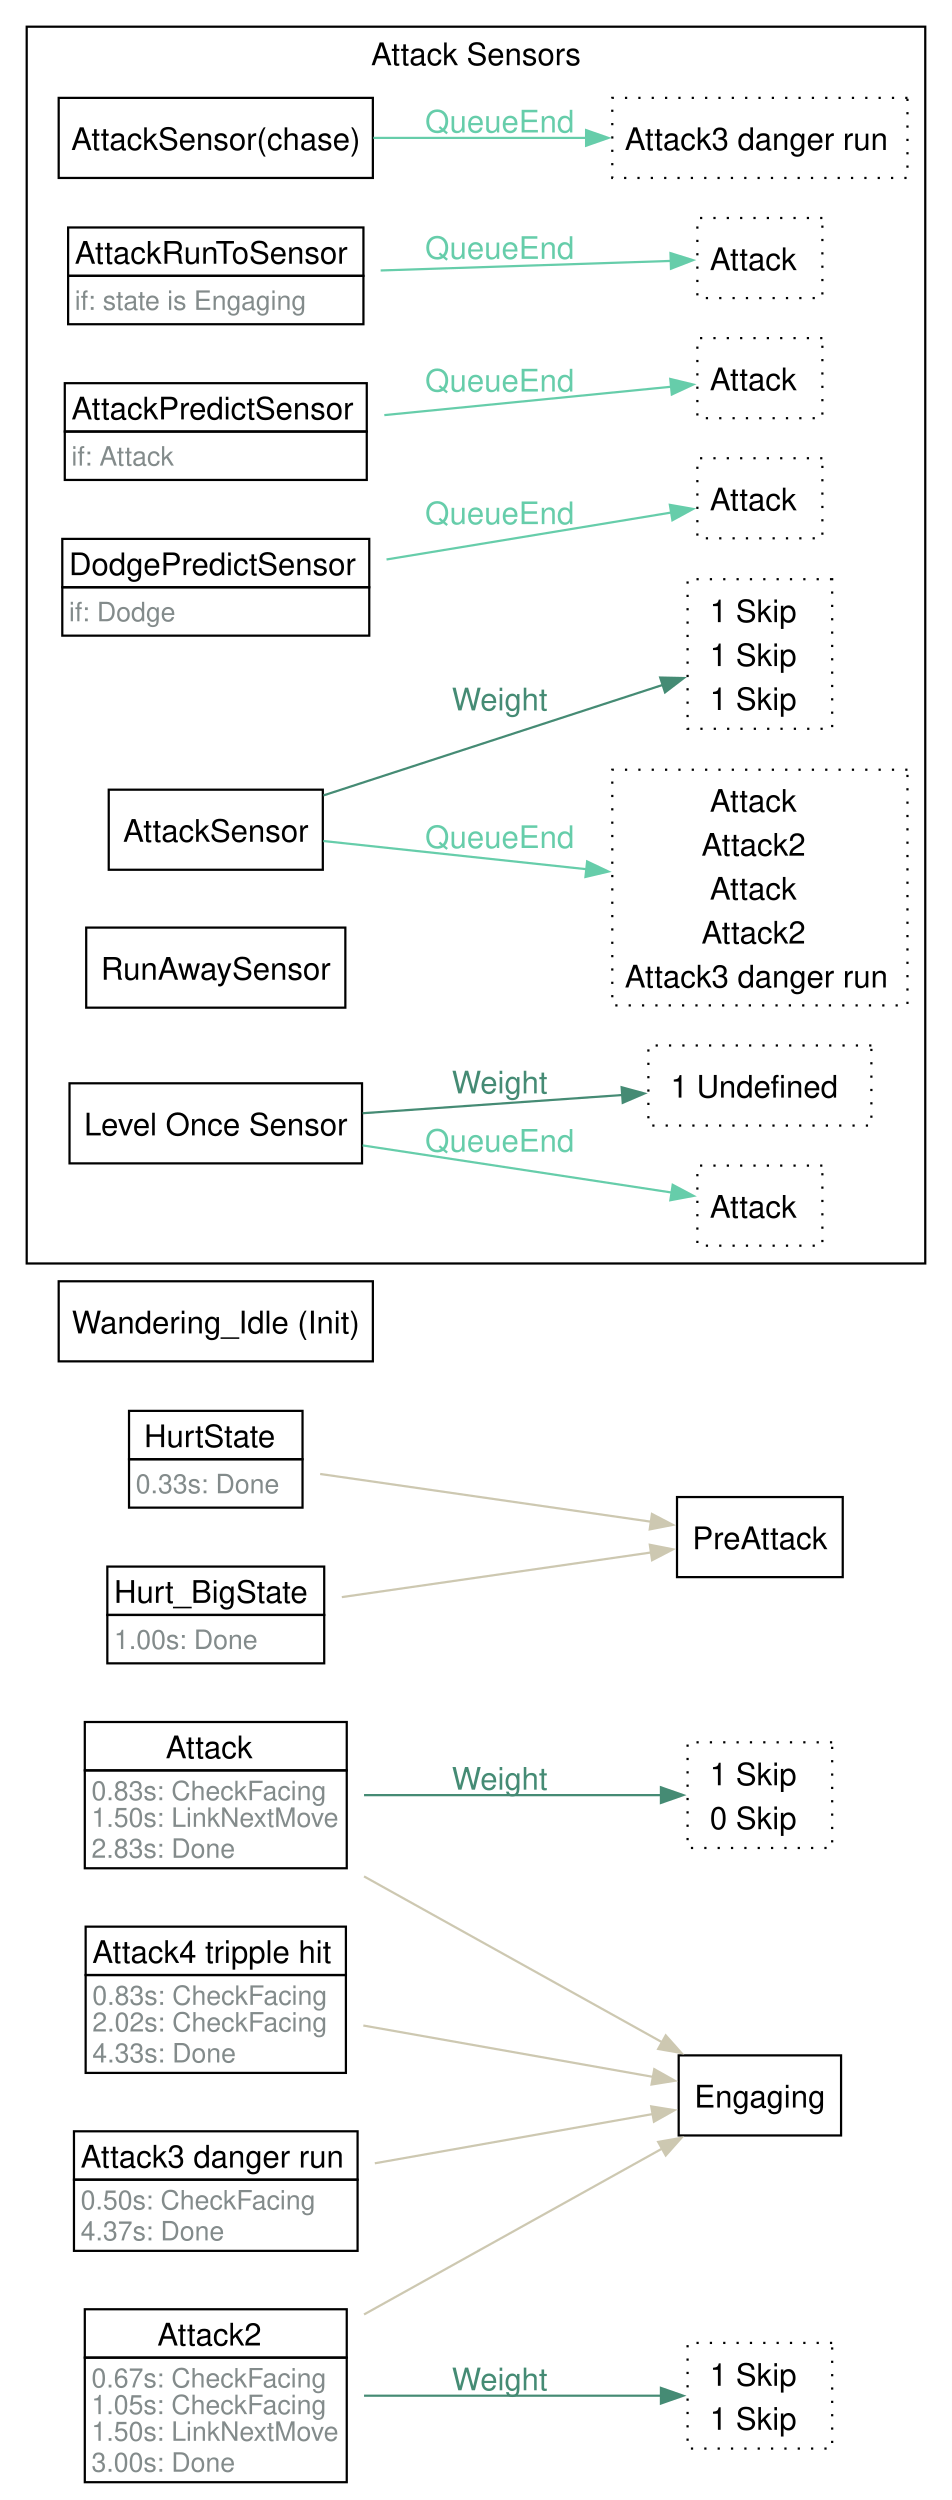
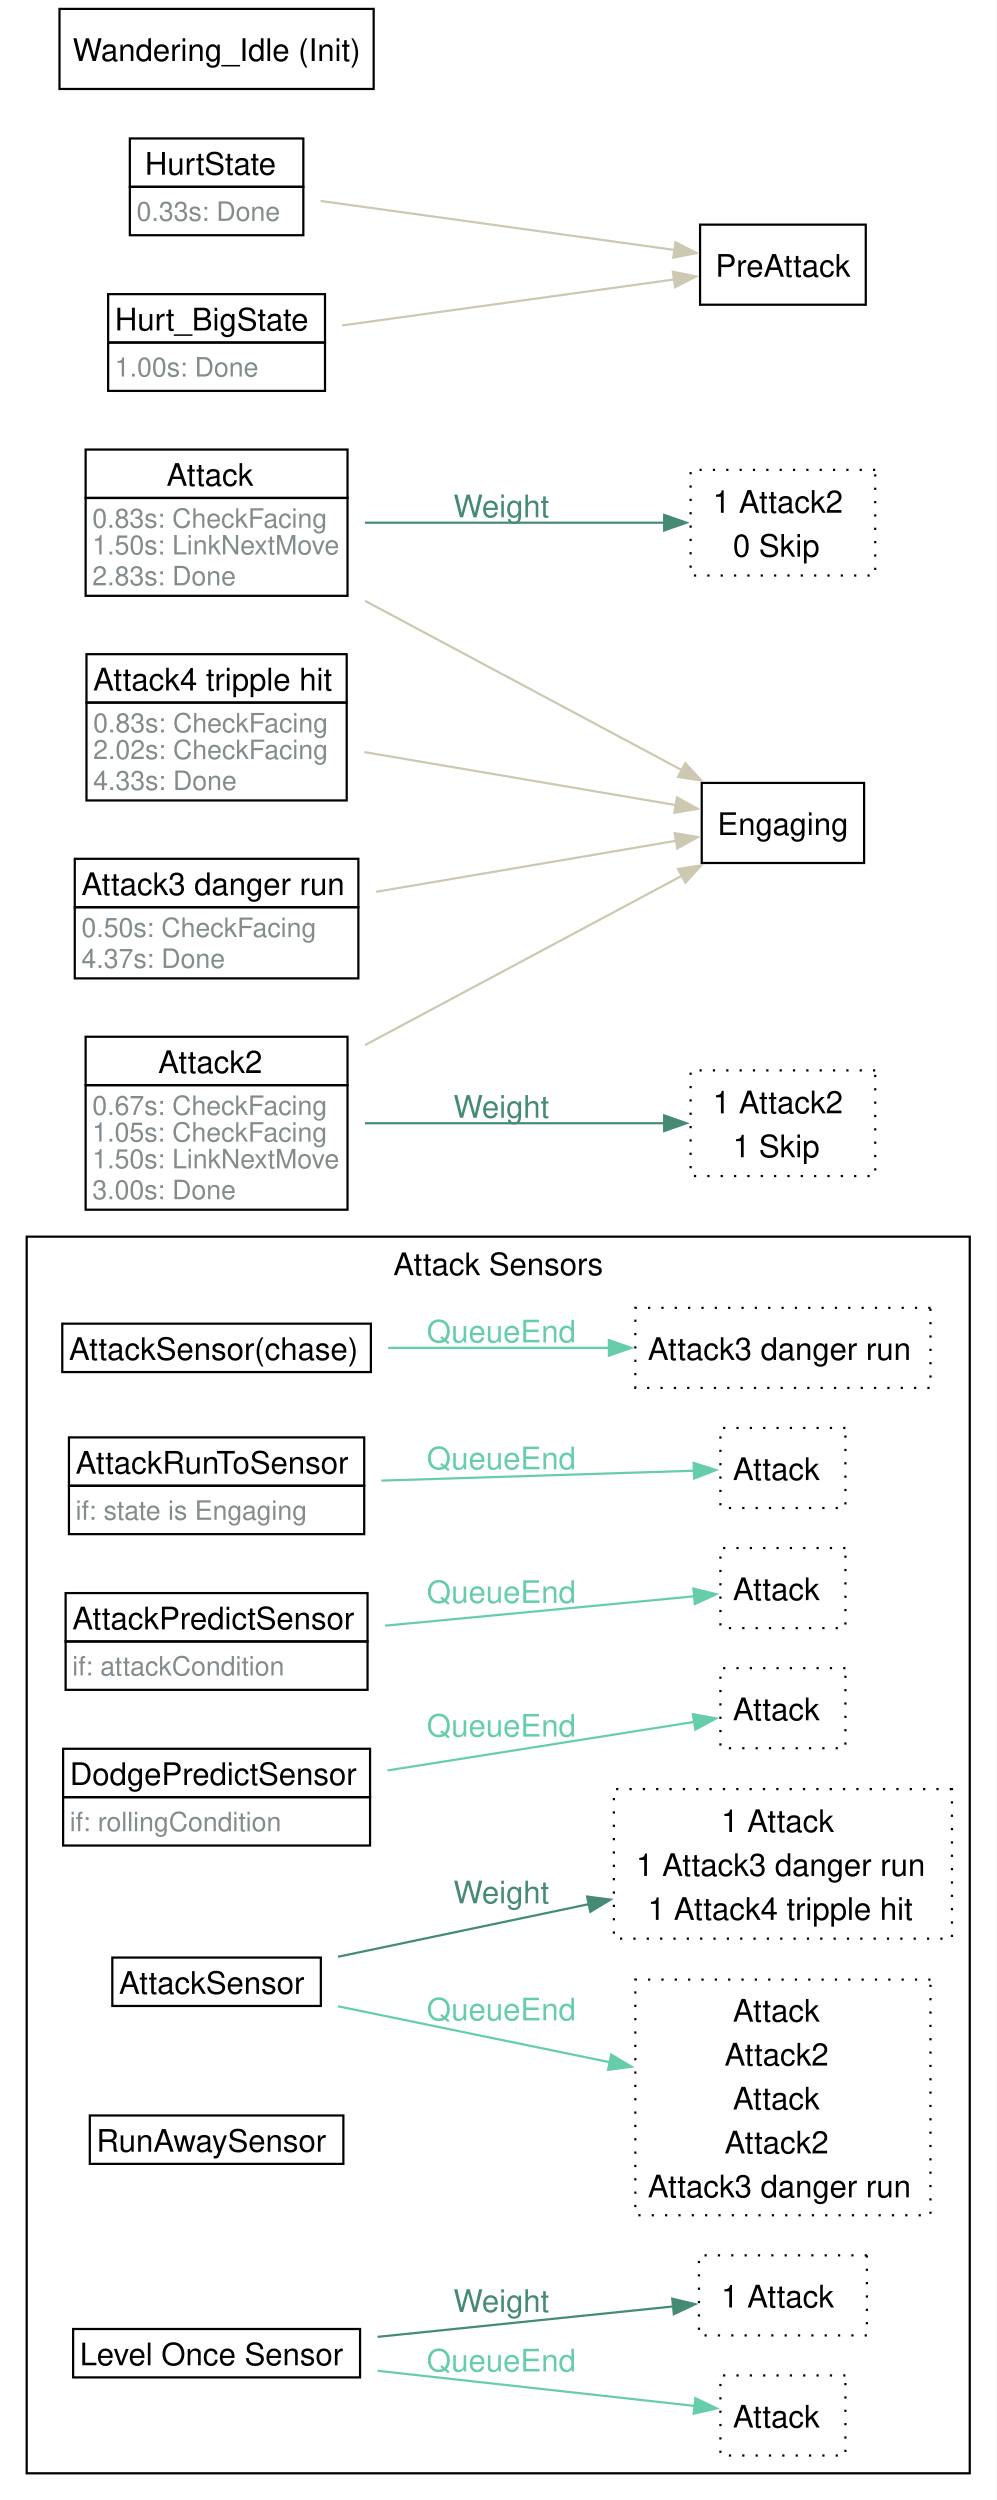
- <svg xmlns="http://www.w3.org/2000/svg" width="428pt" height="1124pt" viewBox="0.00 0.00 427.95 1123.88">
-   <g id="graph0" class="graph" transform="scale(1 1) rotate(0) translate(4 1119.88)">
-     <polygon fill="white" stroke="none" points="-4,4 -4,-1119.88 423.95,-1119.88 423.95,4 -4,4" />
+ <svg xmlns="http://www.w3.org/2000/svg" width="448pt" height="1124pt" viewBox="0.00 0.00 448.00 1124.00">
+   <g id="graph0" class="graph" transform="scale(1 1) rotate(0) translate(4 1120)">
+     <polygon fill="white" stroke="none" points="-4,4 -4,-1120 444,-1120 444,4 -4,4" />
    <g id="clust1" class="cluster">
-       <polygon fill="none" stroke="black" points="8,-551.88 8,-1107.88 411.95,-1107.88 411.95,-551.88 8,-551.88" />
-       <text text-anchor="middle" x="209.97" y="-1090.58" font-family="Helvetica,sans-Serif" font-size="14.00">Attack Sensors</text>
+       <polygon fill="none" stroke="black" points="8,-8 8,-564 432,-564 432,-8 8,-8" />
+       <text text-anchor="middle" x="220" y="-546.7" font-family="Helvetica,sans-Serif" font-size="14.00">Attack Sensors</text>
    </g>
    <g id="node1" class="node">
-       <polygon fill="none" stroke="black" points="34.12,-324 34.12,-345.75 151.88,-345.75 151.88,-324 34.12,-324" />
-       <text text-anchor="start" x="70.5" y="-329.45" font-family="Helvetica,sans-Serif" font-size="14.00">Attack  </text>
-       <polygon fill="none" stroke="black" points="34.12,-280 34.12,-324 151.88,-324 151.88,-280 34.12,-280" />
-       <text text-anchor="start" x="37.12" y="-310.6" font-family="Helvetica,sans-Serif" font-size="12.00" fill="#838b8b">0.83s: CheckFacing</text>
-       <text text-anchor="start" x="37.12" y="-298.6" font-family="Helvetica,sans-Serif" font-size="12.00" fill="#838b8b">1.50s: LinkNextMove</text>
-       <text text-anchor="start" x="37.12" y="-284.7" font-family="Helvetica,sans-Serif" font-size="12.00" fill="#838b8b">2.83s: Done</text>
-       <text text-anchor="start" x="101.62" y="-284.7" font-family="Helvetica,sans-Serif" font-size="14.00">  </text>
+       <polygon fill="none" stroke="black" points="28.88,-51.12 28.88,-72.88 157.88,-72.88 157.88,-51.12 28.88,-51.12" />
+       <text text-anchor="start" x="31.88" y="-56.58" font-family="Helvetica,sans-Serif" font-size="14.00">Level Once Sensor  </text>
    </g>
    <g id="node2" class="node">
-       <polygon fill="none" stroke="black" points="374.1,-195.88 301.1,-195.88 301.1,-159.88 374.1,-159.88 374.1,-195.88" />
-       <text text-anchor="middle" x="337.6" y="-172.45" font-family="Helvetica,sans-Serif" font-size="14.00">Engaging</text>
+       <polygon fill="none" stroke="black" stroke-dasharray="1,5" points="376.1,-52 319.9,-52 319.9,-16 376.1,-16 376.1,-52" />
+       <text text-anchor="start" x="325.5" y="-28.57" font-family="Helvetica,sans-Serif" font-size="14.00">Attack  </text>
    </g>
    <g id="edge1" class="edge">
-       <path fill="none" stroke="#cdc8b1" d="M159.65,-276.34C202.24,-252.64 256.5,-222.45 293.64,-201.78" />
-       <polygon fill="#cdc8b1" stroke="#cdc8b1" points="295.28,-204.87 302.32,-196.95 291.88,-198.76 295.28,-204.87" />
+       <path fill="none" stroke="#66cdaa" d="M165.75,-54.09C212.17,-48.94 270.87,-42.44 308.67,-38.25" />
+       <polygon fill="#66cdaa" stroke="#66cdaa" points="308.64,-41.77 318.19,-37.19 307.87,-34.82 308.64,-41.77" />
+       <text text-anchor="middle" x="221.38" y="-53.78" font-family="Helvetica,sans-Serif" font-size="14.00" fill="#66cdaa">QueueEnd</text>
    </g>
    <g id="node3" class="node">
-       <polygon fill="none" stroke="black" stroke-dasharray="1,5" points="370.1,-336.62 305.1,-336.62 305.1,-289.12 370.1,-289.12 370.1,-336.62" />
-       <text text-anchor="start" x="315.1" y="-317.32" font-family="Helvetica,sans-Serif" font-size="14.00">1 Skip  </text>
-       <text text-anchor="start" x="315.1" y="-297.57" font-family="Helvetica,sans-Serif" font-size="14.00">0 Skip  </text>
+       <polygon fill="none" stroke="black" stroke-dasharray="1,5" points="385.75,-106 310.25,-106 310.25,-70 385.75,-70 385.75,-106" />
+       <text text-anchor="start" x="320.25" y="-82.58" font-family="Helvetica,sans-Serif" font-size="14.00">1 Attack  </text>
    </g>
    <g id="edge2" class="edge">
-       <path fill="none" stroke="#458b74" d="M159.65,-312.88C202.07,-312.88 256.08,-312.88 293.21,-312.88" />
-       <polygon fill="#458b74" stroke="#458b74" points="293.12,-316.38 303.12,-312.88 293.12,-309.38 293.12,-316.38" />
-       <text text-anchor="middle" x="220.62" y="-315.32" font-family="Helvetica,sans-Serif" font-size="14.00" fill="#458b74">Weight</text>
+       <path fill="none" stroke="#458b74" d="M165.75,-69.35C208.33,-73.73 261.25,-79.17 298.89,-83.05" />
+       <polygon fill="#458b74" stroke="#458b74" points="298.24,-86.5 308.55,-84.04 298.96,-79.54 298.24,-86.5" />
+       <text text-anchor="middle" x="221.38" y="-80.54" font-family="Helvetica,sans-Serif" font-size="14.00" fill="#458b74">Weight</text>
    </g>
    <g id="node4" class="node">
-       <polygon fill="none" stroke="black" points="34.12,-60 34.12,-81.75 151.88,-81.75 151.88,-60 34.12,-60" />
-       <text text-anchor="start" x="66.75" y="-65.45" font-family="Helvetica,sans-Serif" font-size="14.00">Attack2  </text>
-       <polygon fill="none" stroke="black" points="34.12,-4 34.12,-60 151.88,-60 151.88,-4 34.12,-4" />
-       <text text-anchor="start" x="37.12" y="-46.6" font-family="Helvetica,sans-Serif" font-size="12.00" fill="#838b8b">0.67s: CheckFacing</text>
-       <text text-anchor="start" x="37.12" y="-34.6" font-family="Helvetica,sans-Serif" font-size="12.00" fill="#838b8b">1.05s: CheckFacing</text>
-       <text text-anchor="start" x="37.12" y="-22.6" font-family="Helvetica,sans-Serif" font-size="12.00" fill="#838b8b">1.50s: LinkNextMove</text>
-       <text text-anchor="start" x="37.12" y="-8.7" font-family="Helvetica,sans-Serif" font-size="12.00" fill="#838b8b">3.00s: Done</text>
-       <text text-anchor="start" x="101.62" y="-8.7" font-family="Helvetica,sans-Serif" font-size="14.00">  </text>
+       <polygon fill="none" stroke="black" points="36.38,-147.12 36.38,-168.88 150.38,-168.88 150.38,-147.12 36.38,-147.12" />
+       <text text-anchor="start" x="39.38" y="-152.57" font-family="Helvetica,sans-Serif" font-size="14.00">RunAwaySensor  </text>
+     </g>
+     <g id="node5" class="node">
+       <polygon fill="none" stroke="black" points="46.5,-218.12 46.5,-239.88 140.25,-239.88 140.25,-218.12 46.5,-218.12" />
+       <text text-anchor="start" x="49.5" y="-223.57" font-family="Helvetica,sans-Serif" font-size="14.00">AttackSensor  </text>
+     </g>
+     <g id="node6" class="node">
+       <polygon fill="none" stroke="black" stroke-dasharray="1,5" points="414.35,-229.98 281.65,-229.98 281.65,-124.02 414.35,-124.02 414.35,-229.98" />
+       <text text-anchor="start" x="325.5" y="-211.07" font-family="Helvetica,sans-Serif" font-size="14.00">Attack  </text>
+       <text text-anchor="start" x="321.75" y="-191.32" font-family="Helvetica,sans-Serif" font-size="14.00">Attack2  </text>
+       <text text-anchor="start" x="325.5" y="-171.57" font-family="Helvetica,sans-Serif" font-size="14.00">Attack  </text>
+       <text text-anchor="start" x="321.75" y="-151.82" font-family="Helvetica,sans-Serif" font-size="14.00">Attack2  </text>
+       <text text-anchor="start" x="287.25" y="-132.07" font-family="Helvetica,sans-Serif" font-size="14.00">Attack3 danger run  </text>
    </g>
    <g id="edge3" class="edge">
-       <path fill="none" stroke="#cdc8b1" d="M159.65,-79.41C202.24,-103.11 256.5,-133.3 293.64,-153.97" />
-       <polygon fill="#cdc8b1" stroke="#cdc8b1" points="291.88,-156.99 302.32,-158.8 295.28,-150.88 291.88,-156.99" />
-     </g>
-     <g id="node5" class="node">
-       <polygon fill="none" stroke="black" stroke-dasharray="1,5" points="370.1,-66.62 305.1,-66.62 305.1,-19.12 370.1,-19.12 370.1,-66.62" />
-       <text text-anchor="start" x="315.1" y="-47.33" font-family="Helvetica,sans-Serif" font-size="14.00">1 Skip  </text>
-       <text text-anchor="start" x="315.1" y="-27.57" font-family="Helvetica,sans-Serif" font-size="14.00">1 Skip  </text>
+       <path fill="none" stroke="#66cdaa" d="M147.95,-217.97C183.49,-210.66 230.68,-200.94 270.19,-192.81" />
+       <polygon fill="#66cdaa" stroke="#66cdaa" points="270.81,-196.26 279.9,-190.81 269.4,-189.4 270.81,-196.26" />
+       <text text-anchor="middle" x="221.38" y="-211.64" font-family="Helvetica,sans-Serif" font-size="14.00" fill="#66cdaa">QueueEnd</text>
+     </g>
+     <g id="node7" class="node">
+       <polygon fill="none" stroke="black" stroke-dasharray="1,5" points="424,-315.62 272,-315.62 272,-248.38 424,-248.38 424,-315.62" />
+       <text text-anchor="start" x="320.25" y="-296.32" font-family="Helvetica,sans-Serif" font-size="14.00">1 Attack  </text>
+       <text text-anchor="start" x="282" y="-276.57" font-family="Helvetica,sans-Serif" font-size="14.00">1 Attack3 danger run  </text>
+       <text text-anchor="start" x="287.25" y="-256.82" font-family="Helvetica,sans-Serif" font-size="14.00">1 Attack4 tripple hit  </text>
    </g>
    <g id="edge4" class="edge">
-       <path fill="none" stroke="#458b74" d="M159.65,-42.88C202.07,-42.88 256.08,-42.88 293.21,-42.88" />
-       <polygon fill="#458b74" stroke="#458b74" points="293.12,-46.38 303.12,-42.88 293.12,-39.38 293.12,-46.38" />
-       <text text-anchor="middle" x="220.62" y="-45.33" font-family="Helvetica,sans-Serif" font-size="14.00" fill="#458b74">Weight</text>
-     </g>
-     <g id="node6" class="node">
-       <polygon fill="none" stroke="black" points="29.25,-140 29.25,-161.75 156.75,-161.75 156.75,-140 29.25,-140" />
-       <text text-anchor="start" x="32.25" y="-145.45" font-family="Helvetica,sans-Serif" font-size="14.00">Attack3 danger run  </text>
-       <polygon fill="none" stroke="black" points="29.25,-108 29.25,-140 156.75,-140 156.75,-108 29.25,-108" />
-       <text text-anchor="start" x="32.25" y="-126.6" font-family="Helvetica,sans-Serif" font-size="12.00" fill="#838b8b">0.50s: CheckFacing</text>
-       <text text-anchor="start" x="32.25" y="-112.7" font-family="Helvetica,sans-Serif" font-size="12.00" fill="#838b8b">4.37s: Done</text>
-       <text text-anchor="start" x="96.75" y="-112.7" font-family="Helvetica,sans-Serif" font-size="14.00">  </text>
+       <path fill="none" stroke="#458b74" d="M147.95,-240.24C180.77,-247.13 223.54,-256.1 261.01,-263.96" />
+       <polygon fill="#458b74" stroke="#458b74" points="259.95,-267.31 270.46,-265.94 261.39,-260.46 259.95,-267.31" />
+       <text text-anchor="middle" x="221.38" y="-264.26" font-family="Helvetica,sans-Serif" font-size="14.00" fill="#458b74">Weight</text>
+     </g>
+     <g id="node8" class="node">
+       <polygon fill="none" stroke="black" points="24.38,-312 24.38,-333.75 162.38,-333.75 162.38,-312 24.38,-312" />
+       <text text-anchor="start" x="27.38" y="-317.45" font-family="Helvetica,sans-Serif" font-size="14.00">DodgePredictSensor  </text>
+       <polygon fill="none" stroke="black" points="24.38,-290.25 24.38,-312 162.38,-312 162.38,-290.25 24.38,-290.25" />
+       <text text-anchor="start" x="27.38" y="-296.7" font-family="Helvetica,sans-Serif" font-size="12.00" fill="#838b8b">if: rollingCondition</text>
+       <text text-anchor="start" x="124.12" y="-296.7" font-family="Helvetica,sans-Serif" font-size="14.00">  </text>
+     </g>
+     <g id="node9" class="node">
+       <polygon fill="none" stroke="black" stroke-dasharray="1,5" points="376.1,-370 319.9,-370 319.9,-334 376.1,-334 376.1,-370" />
+       <text text-anchor="start" x="325.5" y="-346.57" font-family="Helvetica,sans-Serif" font-size="14.00">Attack  </text>
    </g>
    <g id="edge5" class="edge">
-       <path fill="none" stroke="#cdc8b1" d="M164.5,-147.37C204.77,-154.51 254.15,-163.26 289.68,-169.56" />
-       <polygon fill="#cdc8b1" stroke="#cdc8b1" points="288.75,-172.95 299.21,-171.25 289.97,-166.06 288.75,-172.95" />
-     </g>
-     <g id="node7" class="node">
-       <polygon fill="none" stroke="black" points="34.5,-232 34.5,-253.75 151.5,-253.75 151.5,-232 34.5,-232" />
-       <text text-anchor="start" x="37.5" y="-237.45" font-family="Helvetica,sans-Serif" font-size="14.00">Attack4 tripple hit  </text>
-       <polygon fill="none" stroke="black" points="34.5,-188 34.5,-232 151.5,-232 151.5,-188 34.5,-188" />
-       <text text-anchor="start" x="37.5" y="-218.6" font-family="Helvetica,sans-Serif" font-size="12.00" fill="#838b8b">0.83s: CheckFacing</text>
-       <text text-anchor="start" x="37.5" y="-206.6" font-family="Helvetica,sans-Serif" font-size="12.00" fill="#838b8b">2.02s: CheckFacing</text>
-       <text text-anchor="start" x="37.5" y="-192.7" font-family="Helvetica,sans-Serif" font-size="12.00" fill="#838b8b">4.33s: Done</text>
-       <text text-anchor="start" x="102" y="-192.7" font-family="Helvetica,sans-Serif" font-size="14.00">  </text>
+       <path fill="none" stroke="#66cdaa" d="M170.17,-324C215.68,-331.21 271.66,-340.07 308.28,-345.87" />
+       <polygon fill="#66cdaa" stroke="#66cdaa" points="307.54,-349.29 317.96,-347.4 308.63,-342.38 307.54,-349.29" />
+       <text text-anchor="middle" x="221.38" y="-339.21" font-family="Helvetica,sans-Serif" font-size="14.00" fill="#66cdaa">QueueEnd</text>
+     </g>
+     <g id="node10" class="node">
+       <polygon fill="none" stroke="black" points="25.5,-382 25.5,-403.75 161.25,-403.75 161.25,-382 25.5,-382" />
+       <text text-anchor="start" x="28.5" y="-387.45" font-family="Helvetica,sans-Serif" font-size="14.00">AttackPredictSensor  </text>
+       <polygon fill="none" stroke="black" points="25.5,-360.25 25.5,-382 161.25,-382 161.25,-360.25 25.5,-360.25" />
+       <text text-anchor="start" x="28.5" y="-366.7" font-family="Helvetica,sans-Serif" font-size="12.00" fill="#838b8b">if: attackCondition</text>
+       <text text-anchor="start" x="123.75" y="-366.7" font-family="Helvetica,sans-Serif" font-size="14.00">  </text>
+     </g>
+     <g id="node11" class="node">
+       <polygon fill="none" stroke="black" stroke-dasharray="1,5" points="376.1,-424 319.9,-424 319.9,-388 376.1,-388 376.1,-424" />
+       <text text-anchor="start" x="325.5" y="-400.57" font-family="Helvetica,sans-Serif" font-size="14.00">Attack  </text>
    </g>
    <g id="edge6" class="edge">
-       <path fill="none" stroke="#cdc8b1" d="M159.33,-209.3C200.54,-201.99 252.78,-192.73 289.85,-186.16" />
-       <polygon fill="#cdc8b1" stroke="#cdc8b1" points="290.12,-189.67 299.35,-184.48 288.89,-182.78 290.12,-189.67" />
-     </g>
-     <g id="node8" class="node">
-       <polygon fill="none" stroke="black" points="54,-463.88 54,-485.62 132,-485.62 132,-463.88 54,-463.88" />
-       <text text-anchor="start" x="60.75" y="-469.32" font-family="Helvetica,sans-Serif" font-size="14.00">HurtState  </text>
-       <polygon fill="none" stroke="black" points="54,-442.12 54,-463.88 132,-463.88 132,-442.12 54,-442.12" />
-       <text text-anchor="start" x="57" y="-448.57" font-family="Helvetica,sans-Serif" font-size="12.00" fill="#838b8b">0.33s: Done</text>
-       <text text-anchor="start" x="121.5" y="-448.57" font-family="Helvetica,sans-Serif" font-size="14.00">  </text>
-     </g>
-     <g id="node9" class="node">
-       <polygon fill="none" stroke="black" points="374.85,-446.88 300.35,-446.88 300.35,-410.88 374.85,-410.88 374.85,-446.88" />
-       <text text-anchor="middle" x="337.6" y="-423.45" font-family="Helvetica,sans-Serif" font-size="14.00">PreAttack</text>
+       <path fill="none" stroke="#66cdaa" d="M169.15,-389.1C214.83,-393.44 271.38,-398.82 308.28,-402.32" />
+       <polygon fill="#66cdaa" stroke="#66cdaa" points="307.74,-405.79 318.02,-403.25 308.4,-398.82 307.74,-405.79" />
+       <text text-anchor="middle" x="221.38" y="-399.31" font-family="Helvetica,sans-Serif" font-size="14.00" fill="#66cdaa">QueueEnd</text>
+     </g>
+     <g id="node12" class="node">
+       <polygon fill="none" stroke="black" points="27,-452 27,-473.75 159.75,-473.75 159.75,-452 27,-452" />
+       <text text-anchor="start" x="30" y="-457.45" font-family="Helvetica,sans-Serif" font-size="14.00">AttackRunToSensor  </text>
+       <polygon fill="none" stroke="black" points="27,-430.25 27,-452 159.75,-452 159.75,-430.25 27,-430.25" />
+       <text text-anchor="start" x="30" y="-436.7" font-family="Helvetica,sans-Serif" font-size="12.00" fill="#838b8b">if: state is Engaging</text>
+       <text text-anchor="start" x="134.25" y="-436.7" font-family="Helvetica,sans-Serif" font-size="14.00">  </text>
+     </g>
+     <g id="node13" class="node">
+       <polygon fill="none" stroke="black" stroke-dasharray="1,5" points="376.1,-478 319.9,-478 319.9,-442 376.1,-442 376.1,-478" />
+       <text text-anchor="start" x="325.5" y="-454.57" font-family="Helvetica,sans-Serif" font-size="14.00">Attack  </text>
    </g>
    <g id="edge7" class="edge">
-       <path fill="none" stroke="#cdc8b1" d="M139.92,-457.25C182.45,-451.11 245.46,-442.02 288.64,-435.79" />
-       <polygon fill="#cdc8b1" stroke="#cdc8b1" points="289.08,-439.27 298.48,-434.37 288.08,-432.34 289.08,-439.27" />
-     </g>
-     <g id="node10" class="node">
-       <polygon fill="none" stroke="black" points="44.25,-393.88 44.25,-415.62 141.75,-415.62 141.75,-393.88 44.25,-393.88" />
-       <text text-anchor="start" x="47.25" y="-399.32" font-family="Helvetica,sans-Serif" font-size="14.00">Hurt_BigState  </text>
-       <polygon fill="none" stroke="black" points="44.25,-372.12 44.25,-393.88 141.75,-393.88 141.75,-372.12 44.25,-372.12" />
-       <text text-anchor="start" x="47.25" y="-378.57" font-family="Helvetica,sans-Serif" font-size="12.00" fill="#838b8b">1.00s: Done</text>
-       <text text-anchor="start" x="111.75" y="-378.57" font-family="Helvetica,sans-Serif" font-size="14.00">  </text>
+       <path fill="none" stroke="#66cdaa" d="M167.44,-454.31C213.34,-455.77 270.7,-457.58 308.07,-458.77" />
+       <polygon fill="#66cdaa" stroke="#66cdaa" points="307.84,-462.26 317.94,-459.08 308.06,-455.26 307.84,-462.26" />
+       <text text-anchor="middle" x="221.38" y="-459.4" font-family="Helvetica,sans-Serif" font-size="14.00" fill="#66cdaa">QueueEnd</text>
+     </g>
+     <g id="node14" class="node">
+       <polygon fill="none" stroke="black" points="24,-503.12 24,-524.88 162.75,-524.88 162.75,-503.12 24,-503.12" />
+       <text text-anchor="start" x="27" y="-508.57" font-family="Helvetica,sans-Serif" font-size="14.00">AttackSensor(chase)  </text>
+     </g>
+     <g id="node15" class="node">
+       <polygon fill="none" stroke="black" stroke-dasharray="1,5" points="414.35,-532 281.65,-532 281.65,-496 414.35,-496 414.35,-532" />
+       <text text-anchor="start" x="287.25" y="-508.57" font-family="Helvetica,sans-Serif" font-size="14.00">Attack3 danger run  </text>
    </g>
    <g id="edge8" class="edge">
-       <path fill="none" stroke="#cdc8b1" d="M149.66,-401.9C191.67,-407.97 248.73,-416.2 288.72,-421.97" />
-       <polygon fill="#cdc8b1" stroke="#cdc8b1" points="288.13,-425.42 298.53,-423.38 289.13,-418.49 288.13,-425.42" />
-     </g>
-     <g id="node11" class="node">
-       <polygon fill="none" stroke="black" points="163.62,-543.88 22.38,-543.88 22.38,-507.88 163.62,-507.88 163.62,-543.88" />
-       <text text-anchor="middle" x="93" y="-520.45" font-family="Helvetica,sans-Serif" font-size="14.00">Wandering_Idle (Init)</text>
-     </g>
-     <g id="node12" class="node">
-       <polygon fill="none" stroke="black" points="158.75,-632.88 27.25,-632.88 27.25,-596.88 158.75,-596.88 158.75,-632.88" />
-       <text text-anchor="middle" x="93" y="-609.45" font-family="Helvetica,sans-Serif" font-size="14.00">Level Once Sensor</text>
-     </g>
-     <g id="node13" class="node">
-       <polygon fill="none" stroke="black" stroke-dasharray="1,5" points="365.7,-595.88 309.5,-595.88 309.5,-559.88 365.7,-559.88 365.7,-595.88" />
-       <text text-anchor="start" x="315.1" y="-572.45" font-family="Helvetica,sans-Serif" font-size="14.00">Attack  </text>
+       <path fill="none" stroke="#66cdaa" d="M170.51,-514C201.96,-514 238.35,-514 269.89,-514" />
+       <polygon fill="#66cdaa" stroke="#66cdaa" points="269.76,-517.5 279.76,-514 269.76,-510.5 269.76,-517.5" />
+       <text text-anchor="middle" x="221.38" y="-516.45" font-family="Helvetica,sans-Serif" font-size="14.00" fill="#66cdaa">QueueEnd</text>
+     </g>
+     <g id="node16" class="node">
+       <polygon fill="none" stroke="black" points="34.5,-896.12 34.5,-917.88 152.25,-917.88 152.25,-896.12 34.5,-896.12" />
+       <text text-anchor="start" x="70.88" y="-901.58" font-family="Helvetica,sans-Serif" font-size="14.00">Attack  </text>
+       <polygon fill="none" stroke="black" points="34.5,-852.12 34.5,-896.12 152.25,-896.12 152.25,-852.12 34.5,-852.12" />
+       <text text-anchor="start" x="37.5" y="-882.73" font-family="Helvetica,sans-Serif" font-size="12.00" fill="#838b8b">0.83s: CheckFacing</text>
+       <text text-anchor="start" x="37.5" y="-870.73" font-family="Helvetica,sans-Serif" font-size="12.00" fill="#838b8b">1.50s: LinkNextMove</text>
+       <text text-anchor="start" x="37.5" y="-856.83" font-family="Helvetica,sans-Serif" font-size="12.00" fill="#838b8b">2.83s: Done</text>
+       <text text-anchor="start" x="102" y="-856.83" font-family="Helvetica,sans-Serif" font-size="14.00">  </text>
+     </g>
+     <g id="node17" class="node">
+       <polygon fill="none" stroke="black" points="384.5,-768 311.5,-768 311.5,-732 384.5,-732 384.5,-768" />
+       <text text-anchor="middle" x="348" y="-744.58" font-family="Helvetica,sans-Serif" font-size="14.00">Engaging</text>
    </g>
    <g id="edge9" class="edge">
-       <path fill="none" stroke="#66cdaa" d="M159.01,-604.96C203.34,-598.2 260.55,-589.47 297.89,-583.78" />
-       <polygon fill="#66cdaa" stroke="#66cdaa" points="298.41,-587.24 307.77,-582.27 297.36,-580.32 298.41,-587.24" />
-       <text text-anchor="middle" x="220.62" y="-602.14" font-family="Helvetica,sans-Serif" font-size="14.00" fill="#66cdaa">QueueEnd</text>
-     </g>
-     <g id="node14" class="node">
-       <polygon fill="none" stroke="black" stroke-dasharray="1,5" points="387.73,-649.88 287.48,-649.88 287.48,-613.88 387.73,-613.88 387.73,-649.88" />
-       <text text-anchor="start" x="297.48" y="-626.45" font-family="Helvetica,sans-Serif" font-size="14.00">1 Undefined  </text>
+       <path fill="none" stroke="#cdc8b1" d="M160.09,-849.88C204.91,-825.93 263.08,-794.85 302.53,-773.76" />
+       <polygon fill="#cdc8b1" stroke="#cdc8b1" points="304.14,-776.87 311.31,-769.07 300.84,-770.7 304.14,-776.87" />
+     </g>
+     <g id="node18" class="node">
+       <polygon fill="none" stroke="black" stroke-dasharray="1,5" points="389.5,-908.75 306.5,-908.75 306.5,-861.25 389.5,-861.25 389.5,-908.75" />
+       <text text-anchor="start" x="316.5" y="-889.45" font-family="Helvetica,sans-Serif" font-size="14.00">1 Attack2  </text>
+       <text text-anchor="start" x="325.5" y="-869.7" font-family="Helvetica,sans-Serif" font-size="14.00">0 Skip  </text>
    </g>
    <g id="edge10" class="edge">
-       <path fill="none" stroke="#458b74" d="M159.01,-619.43C195.36,-621.98 240.37,-625.13 275.98,-627.63" />
-       <polygon fill="#458b74" stroke="#458b74" points="275.46,-631.1 285.68,-628.31 275.95,-624.12 275.46,-631.1" />
-       <text text-anchor="middle" x="220.62" y="-628.34" font-family="Helvetica,sans-Serif" font-size="14.00" fill="#458b74">Weight</text>
-     </g>
-     <g id="node15" class="node">
-       <polygon fill="none" stroke="black" points="151.25,-702.88 34.75,-702.88 34.75,-666.88 151.25,-666.88 151.25,-702.88" />
-       <text text-anchor="middle" x="93" y="-679.45" font-family="Helvetica,sans-Serif" font-size="14.00">RunAwaySensor</text>
-     </g>
-     <g id="node16" class="node">
-       <polygon fill="none" stroke="black" points="141.12,-764.88 44.88,-764.88 44.88,-728.88 141.12,-728.88 141.12,-764.88" />
-       <text text-anchor="middle" x="93" y="-741.45" font-family="Helvetica,sans-Serif" font-size="14.00">AttackSensor</text>
-     </g>
-     <g id="node17" class="node">
-       <polygon fill="none" stroke="black" stroke-dasharray="1,5" points="403.95,-773.85 271.25,-773.85 271.25,-667.9 403.95,-667.9 403.95,-773.85" />
-       <text text-anchor="start" x="315.1" y="-754.95" font-family="Helvetica,sans-Serif" font-size="14.00">Attack  </text>
-       <text text-anchor="start" x="311.35" y="-735.2" font-family="Helvetica,sans-Serif" font-size="14.00">Attack2  </text>
-       <text text-anchor="start" x="315.1" y="-715.45" font-family="Helvetica,sans-Serif" font-size="14.00">Attack  </text>
-       <text text-anchor="start" x="311.35" y="-695.7" font-family="Helvetica,sans-Serif" font-size="14.00">Attack2  </text>
-       <text text-anchor="start" x="276.85" y="-675.95" font-family="Helvetica,sans-Serif" font-size="14.00">Attack3 danger run  </text>
+       <path fill="none" stroke="#458b74" d="M160.09,-885C202.05,-885 255.69,-885 294.74,-885" />
+       <polygon fill="#458b74" stroke="#458b74" points="294.6,-888.5 304.6,-885 294.6,-881.5 294.6,-888.5" />
+       <text text-anchor="middle" x="221.38" y="-887.45" font-family="Helvetica,sans-Serif" font-size="14.00" fill="#458b74">Weight</text>
+     </g>
+     <g id="node19" class="node">
+       <polygon fill="none" stroke="black" points="34.5,-632.12 34.5,-653.88 152.25,-653.88 152.25,-632.12 34.5,-632.12" />
+       <text text-anchor="start" x="67.12" y="-637.58" font-family="Helvetica,sans-Serif" font-size="14.00">Attack2  </text>
+       <polygon fill="none" stroke="black" points="34.5,-576.12 34.5,-632.12 152.25,-632.12 152.25,-576.12 34.5,-576.12" />
+       <text text-anchor="start" x="37.5" y="-618.73" font-family="Helvetica,sans-Serif" font-size="12.00" fill="#838b8b">0.67s: CheckFacing</text>
+       <text text-anchor="start" x="37.5" y="-606.73" font-family="Helvetica,sans-Serif" font-size="12.00" fill="#838b8b">1.05s: CheckFacing</text>
+       <text text-anchor="start" x="37.5" y="-594.73" font-family="Helvetica,sans-Serif" font-size="12.00" fill="#838b8b">1.50s: LinkNextMove</text>
+       <text text-anchor="start" x="37.5" y="-580.83" font-family="Helvetica,sans-Serif" font-size="12.00" fill="#838b8b">3.00s: Done</text>
+       <text text-anchor="start" x="102" y="-580.83" font-family="Helvetica,sans-Serif" font-size="14.00">  </text>
    </g>
    <g id="edge11" class="edge">
-       <path fill="none" stroke="#66cdaa" d="M141.35,-741.8C174.99,-738.2 220.89,-733.28 259.73,-729.11" />
-       <polygon fill="#66cdaa" stroke="#66cdaa" points="259.94,-732.61 269.51,-728.07 259.19,-725.65 259.94,-732.61" />
-       <text text-anchor="middle" x="220.62" y="-738.65" font-family="Helvetica,sans-Serif" font-size="14.00" fill="#66cdaa">QueueEnd</text>
-     </g>
-     <g id="node18" class="node">
-       <polygon fill="none" stroke="black" stroke-dasharray="1,5" points="370.1,-859.5 305.1,-859.5 305.1,-792.25 370.1,-792.25 370.1,-859.5" />
-       <text text-anchor="start" x="315.1" y="-840.2" font-family="Helvetica,sans-Serif" font-size="14.00">1 Skip  </text>
-       <text text-anchor="start" x="315.1" y="-820.45" font-family="Helvetica,sans-Serif" font-size="14.00">1 Skip  </text>
-       <text text-anchor="start" x="315.1" y="-800.7" font-family="Helvetica,sans-Serif" font-size="14.00">1 Skip  </text>
+       <path fill="none" stroke="#cdc8b1" d="M160.09,-650.12C204.91,-674.07 263.08,-705.15 302.53,-726.24" />
+       <polygon fill="#cdc8b1" stroke="#cdc8b1" points="300.84,-729.3 311.31,-730.93 304.14,-723.13 300.84,-729.3" />
+     </g>
+     <g id="node20" class="node">
+       <polygon fill="none" stroke="black" stroke-dasharray="1,5" points="389.5,-638.75 306.5,-638.75 306.5,-591.25 389.5,-591.25 389.5,-638.75" />
+       <text text-anchor="start" x="316.5" y="-619.45" font-family="Helvetica,sans-Serif" font-size="14.00">1 Attack2  </text>
+       <text text-anchor="start" x="325.5" y="-599.7" font-family="Helvetica,sans-Serif" font-size="14.00">1 Skip  </text>
    </g>
    <g id="edge12" class="edge">
-       <path fill="none" stroke="#458b74" d="M141.35,-762.29C185.66,-776.72 251.24,-798.08 293.95,-811.99" />
-       <polygon fill="#458b74" stroke="#458b74" points="292.79,-815.29 303.38,-815.06 294.96,-808.63 292.79,-815.29" />
-       <text text-anchor="middle" x="220.62" y="-800.52" font-family="Helvetica,sans-Serif" font-size="14.00" fill="#458b74">Weight</text>
-     </g>
-     <g id="node19" class="node">
-       <polygon fill="none" stroke="black" points="24,-855.88 24,-877.62 162,-877.62 162,-855.88 24,-855.88" />
-       <text text-anchor="start" x="27" y="-861.33" font-family="Helvetica,sans-Serif" font-size="14.00">DodgePredictSensor  </text>
-       <polygon fill="none" stroke="black" points="24,-834.12 24,-855.88 162,-855.88 162,-834.12 24,-834.12" />
-       <text text-anchor="start" x="27" y="-840.58" font-family="Helvetica,sans-Serif" font-size="12.00" fill="#838b8b">if: Dodge</text>
-       <text text-anchor="start" x="75" y="-840.58" font-family="Helvetica,sans-Serif" font-size="14.00">  </text>
-     </g>
-     <g id="node20" class="node">
-       <polygon fill="none" stroke="black" stroke-dasharray="1,5" points="365.7,-913.88 309.5,-913.88 309.5,-877.88 365.7,-877.88 365.7,-913.88" />
-       <text text-anchor="start" x="315.1" y="-890.45" font-family="Helvetica,sans-Serif" font-size="14.00">Attack  </text>
+       <path fill="none" stroke="#458b74" d="M160.09,-615C202.05,-615 255.69,-615 294.74,-615" />
+       <polygon fill="#458b74" stroke="#458b74" points="294.6,-618.5 304.6,-615 294.6,-611.5 294.6,-618.5" />
+       <text text-anchor="middle" x="221.38" y="-617.45" font-family="Helvetica,sans-Serif" font-size="14.00" fill="#458b74">Weight</text>
+     </g>
+     <g id="node21" class="node">
+       <polygon fill="none" stroke="black" points="29.62,-712.12 29.62,-733.88 157.12,-733.88 157.12,-712.12 29.62,-712.12" />
+       <text text-anchor="start" x="32.62" y="-717.58" font-family="Helvetica,sans-Serif" font-size="14.00">Attack3 danger run  </text>
+       <polygon fill="none" stroke="black" points="29.62,-680.12 29.62,-712.12 157.12,-712.12 157.12,-680.12 29.62,-680.12" />
+       <text text-anchor="start" x="32.62" y="-698.73" font-family="Helvetica,sans-Serif" font-size="12.00" fill="#838b8b">0.50s: CheckFacing</text>
+       <text text-anchor="start" x="32.62" y="-684.83" font-family="Helvetica,sans-Serif" font-size="12.00" fill="#838b8b">4.37s: Done</text>
+       <text text-anchor="start" x="97.12" y="-684.83" font-family="Helvetica,sans-Serif" font-size="14.00">  </text>
    </g>
    <g id="edge13" class="edge">
-       <path fill="none" stroke="#66cdaa" d="M169.76,-868.37C212.36,-875.39 263.71,-883.86 298.09,-889.53" />
-       <polygon fill="#66cdaa" stroke="#66cdaa" points="297.14,-892.92 307.57,-891.09 298.27,-886.01 297.14,-892.92" />
-       <text text-anchor="middle" x="220.62" y="-884.25" font-family="Helvetica,sans-Serif" font-size="14.00" fill="#66cdaa">QueueEnd</text>
-     </g>
-     <g id="node21" class="node">
-       <polygon fill="none" stroke="black" points="25.12,-925.88 25.12,-947.62 160.88,-947.62 160.88,-925.88 25.12,-925.88" />
-       <text text-anchor="start" x="28.12" y="-931.33" font-family="Helvetica,sans-Serif" font-size="14.00">AttackPredictSensor  </text>
-       <polygon fill="none" stroke="black" points="25.12,-904.12 25.12,-925.88 160.88,-925.88 160.88,-904.12 25.12,-904.12" />
-       <text text-anchor="start" x="28.12" y="-910.58" font-family="Helvetica,sans-Serif" font-size="12.00" fill="#838b8b">if: Attack</text>
-       <text text-anchor="start" x="73.12" y="-910.58" font-family="Helvetica,sans-Serif" font-size="14.00">  </text>
+       <path fill="none" stroke="#cdc8b1" d="M165.08,-719.04C208.21,-726.38 262.13,-735.55 300.04,-742.01" />
+       <polygon fill="#cdc8b1" stroke="#cdc8b1" points="299.32,-745.43 309.77,-743.66 300.5,-738.53 299.32,-745.43" />
    </g>
    <g id="node22" class="node">
-       <polygon fill="none" stroke="black" stroke-dasharray="1,5" points="365.7,-967.88 309.5,-967.88 309.5,-931.88 365.7,-931.88 365.7,-967.88" />
-       <text text-anchor="start" x="315.1" y="-944.45" font-family="Helvetica,sans-Serif" font-size="14.00">Attack  </text>
+       <polygon fill="none" stroke="black" points="34.88,-804.12 34.88,-825.88 151.88,-825.88 151.88,-804.12 34.88,-804.12" />
+       <text text-anchor="start" x="37.88" y="-809.58" font-family="Helvetica,sans-Serif" font-size="14.00">Attack4 tripple hit  </text>
+       <polygon fill="none" stroke="black" points="34.88,-760.12 34.88,-804.12 151.88,-804.12 151.88,-760.12 34.88,-760.12" />
+       <text text-anchor="start" x="37.88" y="-790.73" font-family="Helvetica,sans-Serif" font-size="12.00" fill="#838b8b">0.83s: CheckFacing</text>
+       <text text-anchor="start" x="37.88" y="-778.73" font-family="Helvetica,sans-Serif" font-size="12.00" fill="#838b8b">2.02s: CheckFacing</text>
+       <text text-anchor="start" x="37.88" y="-764.83" font-family="Helvetica,sans-Serif" font-size="12.00" fill="#838b8b">4.33s: Done</text>
+       <text text-anchor="start" x="102.38" y="-764.83" font-family="Helvetica,sans-Serif" font-size="14.00">  </text>
    </g>
    <g id="edge14" class="edge">
-       <path fill="none" stroke="#66cdaa" d="M168.77,-933.27C211.55,-937.5 263.42,-942.64 298.07,-946.06" />
-       <polygon fill="#66cdaa" stroke="#66cdaa" points="297.32,-949.51 307.62,-947.01 298.01,-942.54 297.32,-949.51" />
-       <text text-anchor="middle" x="220.62" y="-943.88" font-family="Helvetica,sans-Serif" font-size="14.00" fill="#66cdaa">QueueEnd</text>
+       <path fill="none" stroke="#cdc8b1" d="M159.76,-781.87C203.67,-774.4 260.5,-764.72 299.98,-758" />
+       <polygon fill="#cdc8b1" stroke="#cdc8b1" points="300.37,-761.49 309.64,-756.36 299.19,-754.59 300.37,-761.49" />
    </g>
    <g id="node23" class="node">
-       <polygon fill="none" stroke="black" points="26.62,-995.88 26.62,-1017.62 159.38,-1017.62 159.38,-995.88 26.62,-995.88" />
-       <text text-anchor="start" x="29.62" y="-1001.33" font-family="Helvetica,sans-Serif" font-size="14.00">AttackRunToSensor  </text>
-       <polygon fill="none" stroke="black" points="26.62,-974.12 26.62,-995.88 159.38,-995.88 159.38,-974.12 26.62,-974.12" />
-       <text text-anchor="start" x="29.62" y="-980.58" font-family="Helvetica,sans-Serif" font-size="12.00" fill="#838b8b">if: state is Engaging</text>
-       <text text-anchor="start" x="133.88" y="-980.58" font-family="Helvetica,sans-Serif" font-size="14.00">  </text>
+       <polygon fill="none" stroke="black" points="54.38,-1036 54.38,-1057.75 132.38,-1057.75 132.38,-1036 54.38,-1036" />
+       <text text-anchor="start" x="61.12" y="-1041.45" font-family="Helvetica,sans-Serif" font-size="14.00">HurtState  </text>
+       <polygon fill="none" stroke="black" points="54.38,-1014.25 54.38,-1036 132.38,-1036 132.38,-1014.25 54.38,-1014.25" />
+       <text text-anchor="start" x="57.38" y="-1020.7" font-family="Helvetica,sans-Serif" font-size="12.00" fill="#838b8b">0.33s: Done</text>
+       <text text-anchor="start" x="121.88" y="-1020.7" font-family="Helvetica,sans-Serif" font-size="14.00">  </text>
    </g>
    <g id="node24" class="node">
-       <polygon fill="none" stroke="black" stroke-dasharray="1,5" points="365.7,-1021.88 309.5,-1021.88 309.5,-985.88 365.7,-985.88 365.7,-1021.88" />
-       <text text-anchor="start" x="315.1" y="-998.45" font-family="Helvetica,sans-Serif" font-size="14.00">Attack  </text>
+       <polygon fill="none" stroke="black" points="385.25,-1019 310.75,-1019 310.75,-983 385.25,-983 385.25,-1019" />
+       <text text-anchor="middle" x="348" y="-995.58" font-family="Helvetica,sans-Serif" font-size="14.00">PreAttack</text>
    </g>
    <g id="edge15" class="edge">
-       <path fill="none" stroke="#66cdaa" d="M167.12,-998.29C210.11,-999.7 262.75,-1001.44 297.84,-1002.6" />
-       <polygon fill="#66cdaa" stroke="#66cdaa" points="297.41,-1006.08 307.52,-1002.92 297.64,-999.09 297.41,-1006.08" />
-       <text text-anchor="middle" x="220.62" y="-1003.51" font-family="Helvetica,sans-Serif" font-size="14.00" fill="#66cdaa">QueueEnd</text>
+       <path fill="none" stroke="#cdc8b1" d="M140.12,-1029.66C185.12,-1023.43 253.52,-1013.95 299.21,-1007.62" />
+       <polygon fill="#cdc8b1" stroke="#cdc8b1" points="299.67,-1011.09 309.1,-1006.25 298.71,-1004.16 299.67,-1011.09" />
    </g>
    <g id="node25" class="node">
-       <polygon fill="none" stroke="black" points="163.62,-1075.88 22.38,-1075.88 22.38,-1039.88 163.62,-1039.88 163.62,-1075.88" />
-       <text text-anchor="middle" x="93" y="-1052.45" font-family="Helvetica,sans-Serif" font-size="14.00">AttackSensor(chase)</text>
+       <polygon fill="none" stroke="black" points="44.62,-966 44.62,-987.75 142.12,-987.75 142.12,-966 44.62,-966" />
+       <text text-anchor="start" x="47.62" y="-971.45" font-family="Helvetica,sans-Serif" font-size="14.00">Hurt_BigState  </text>
+       <polygon fill="none" stroke="black" points="44.62,-944.25 44.62,-966 142.12,-966 142.12,-944.25 44.62,-944.25" />
+       <text text-anchor="start" x="47.62" y="-950.7" font-family="Helvetica,sans-Serif" font-size="12.00" fill="#838b8b">1.00s: Done</text>
+       <text text-anchor="start" x="112.12" y="-950.7" font-family="Helvetica,sans-Serif" font-size="14.00">  </text>
+     </g>
+     <g id="edge16" class="edge">
+       <path fill="none" stroke="#cdc8b1" d="M149.81,-973.68C194.52,-979.87 256.73,-988.49 299.25,-994.38" />
+       <polygon fill="#cdc8b1" stroke="#cdc8b1" points="298.53,-997.82 308.92,-995.72 299.49,-990.88 298.53,-997.82" />
    </g>
    <g id="node26" class="node">
-       <polygon fill="none" stroke="black" stroke-dasharray="1,5" points="403.95,-1075.88 271.25,-1075.88 271.25,-1039.88 403.95,-1039.88 403.95,-1075.88" />
-       <text text-anchor="start" x="276.85" y="-1052.45" font-family="Helvetica,sans-Serif" font-size="14.00">Attack3 danger run  </text>
-     </g>
-     <g id="edge16" class="edge">
-       <path fill="none" stroke="#66cdaa" d="M163.84,-1057.88C193.89,-1057.88 229.1,-1057.88 259.87,-1057.88" />
-       <polygon fill="#66cdaa" stroke="#66cdaa" points="259.48,-1061.38 269.48,-1057.88 259.48,-1054.38 259.48,-1061.38" />
-       <text text-anchor="middle" x="220.62" y="-1060.33" font-family="Helvetica,sans-Serif" font-size="14.00" fill="#66cdaa">QueueEnd</text>
+       <polygon fill="none" stroke="black" points="164,-1116 22.75,-1116 22.75,-1080 164,-1080 164,-1116" />
+       <text text-anchor="middle" x="93.38" y="-1092.58" font-family="Helvetica,sans-Serif" font-size="14.00">Wandering_Idle (Init)</text>
    </g>
  </g>
</svg>
